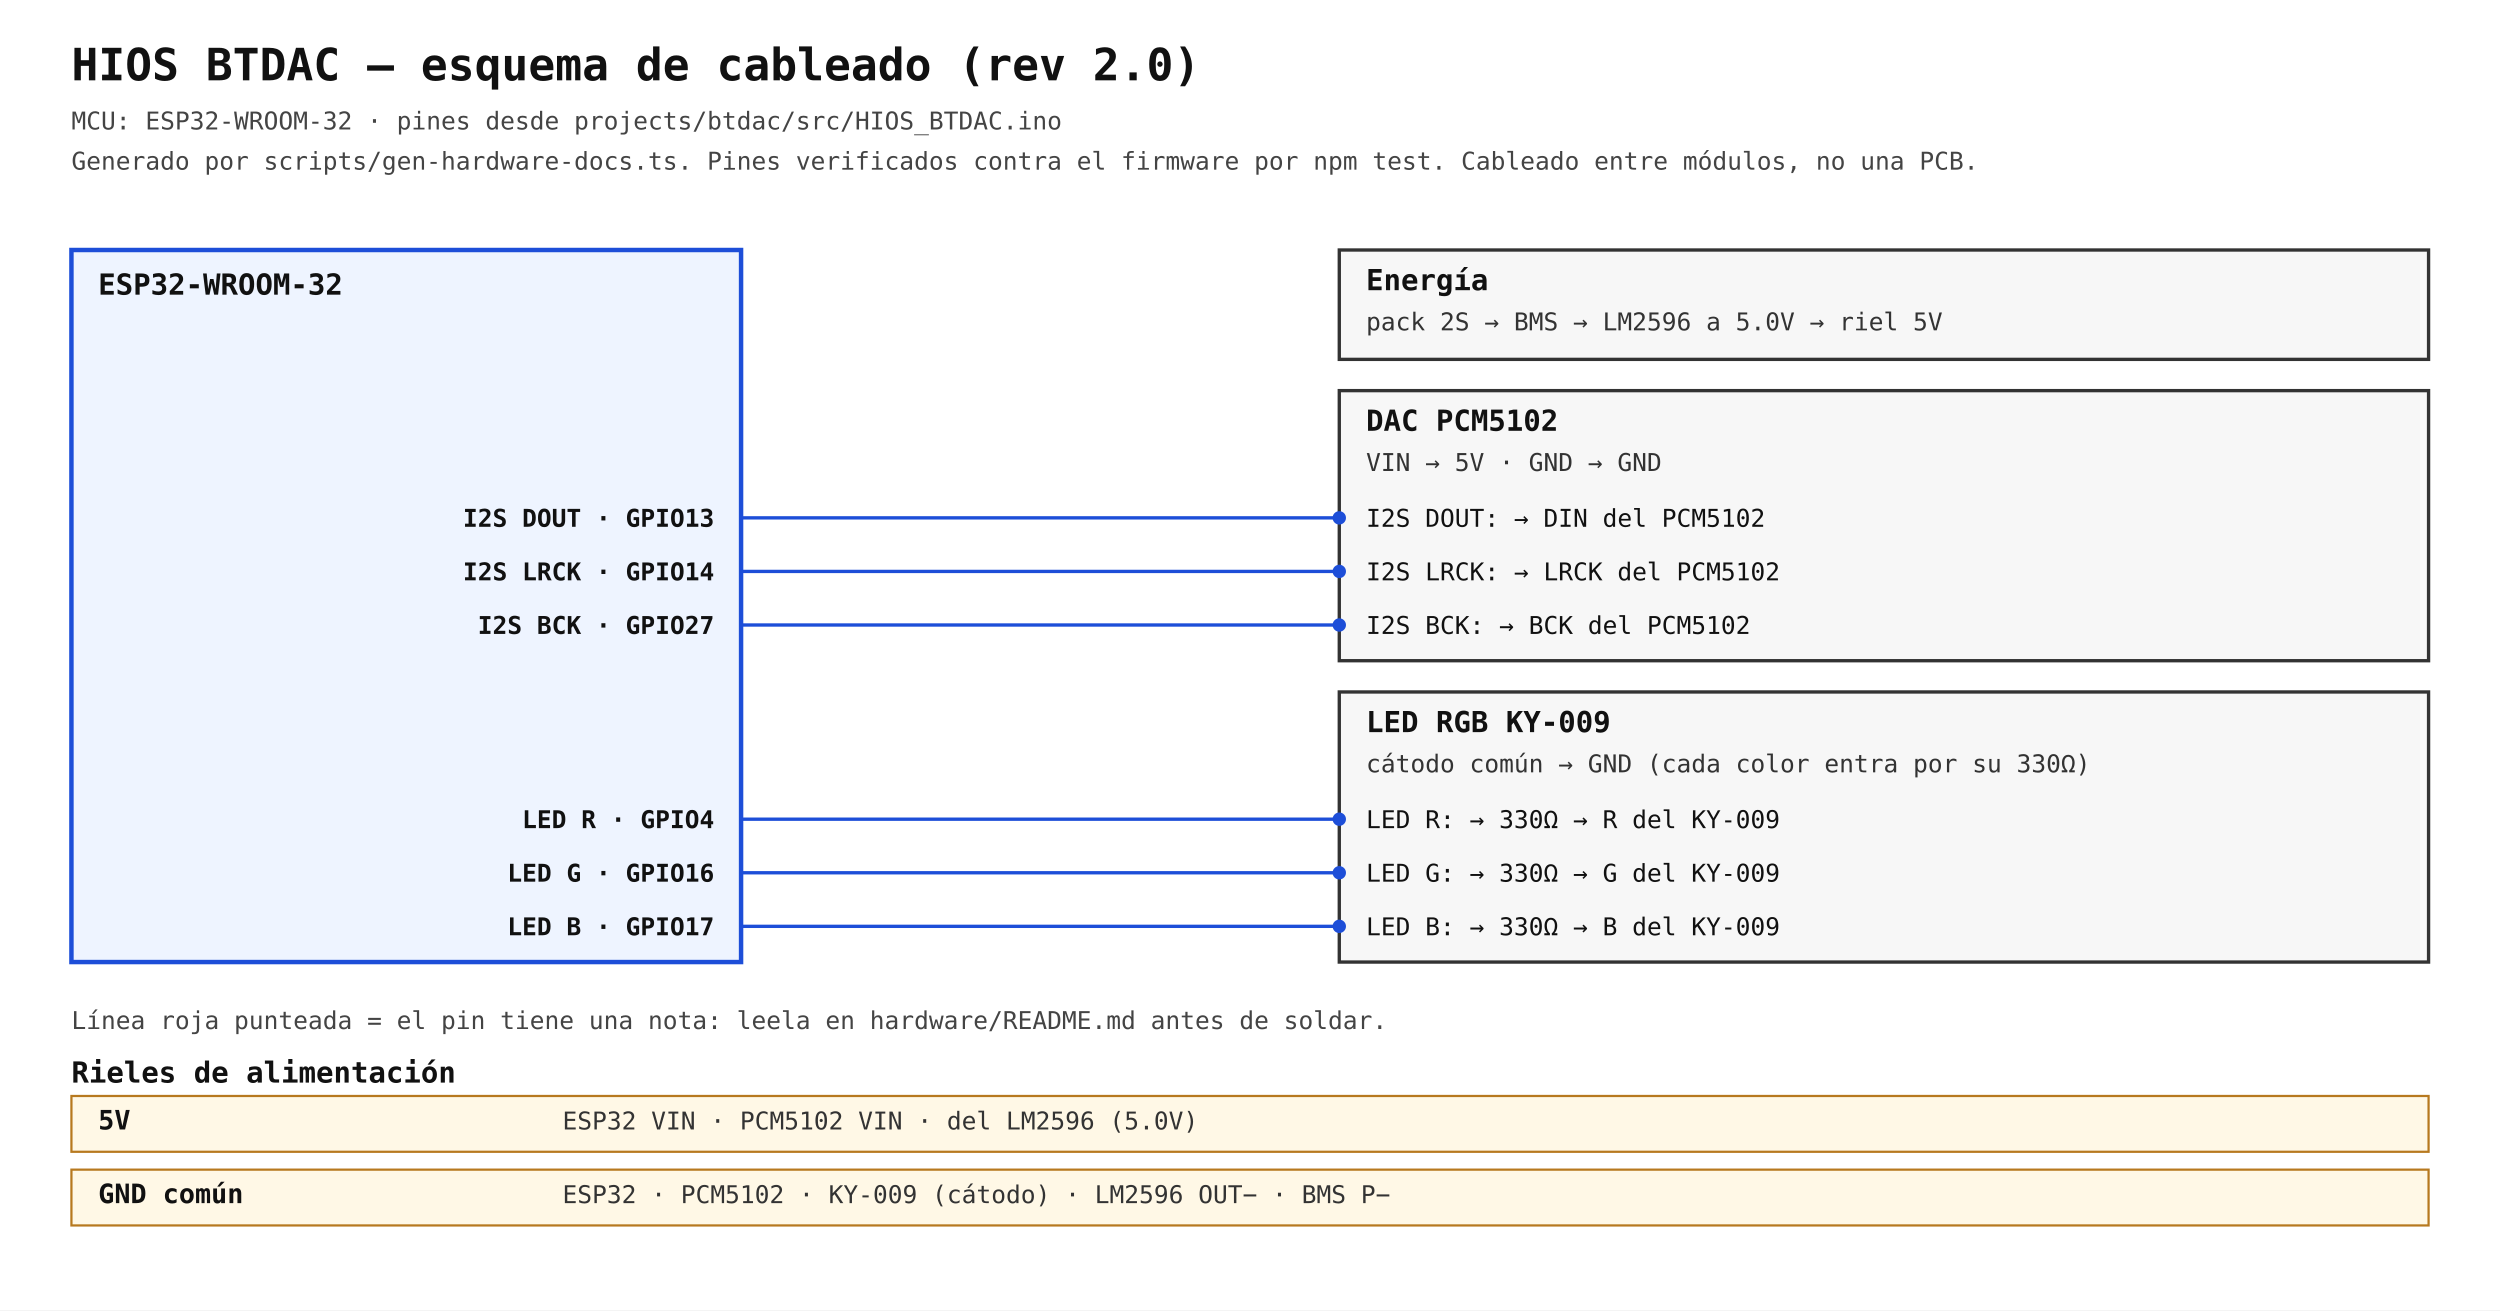
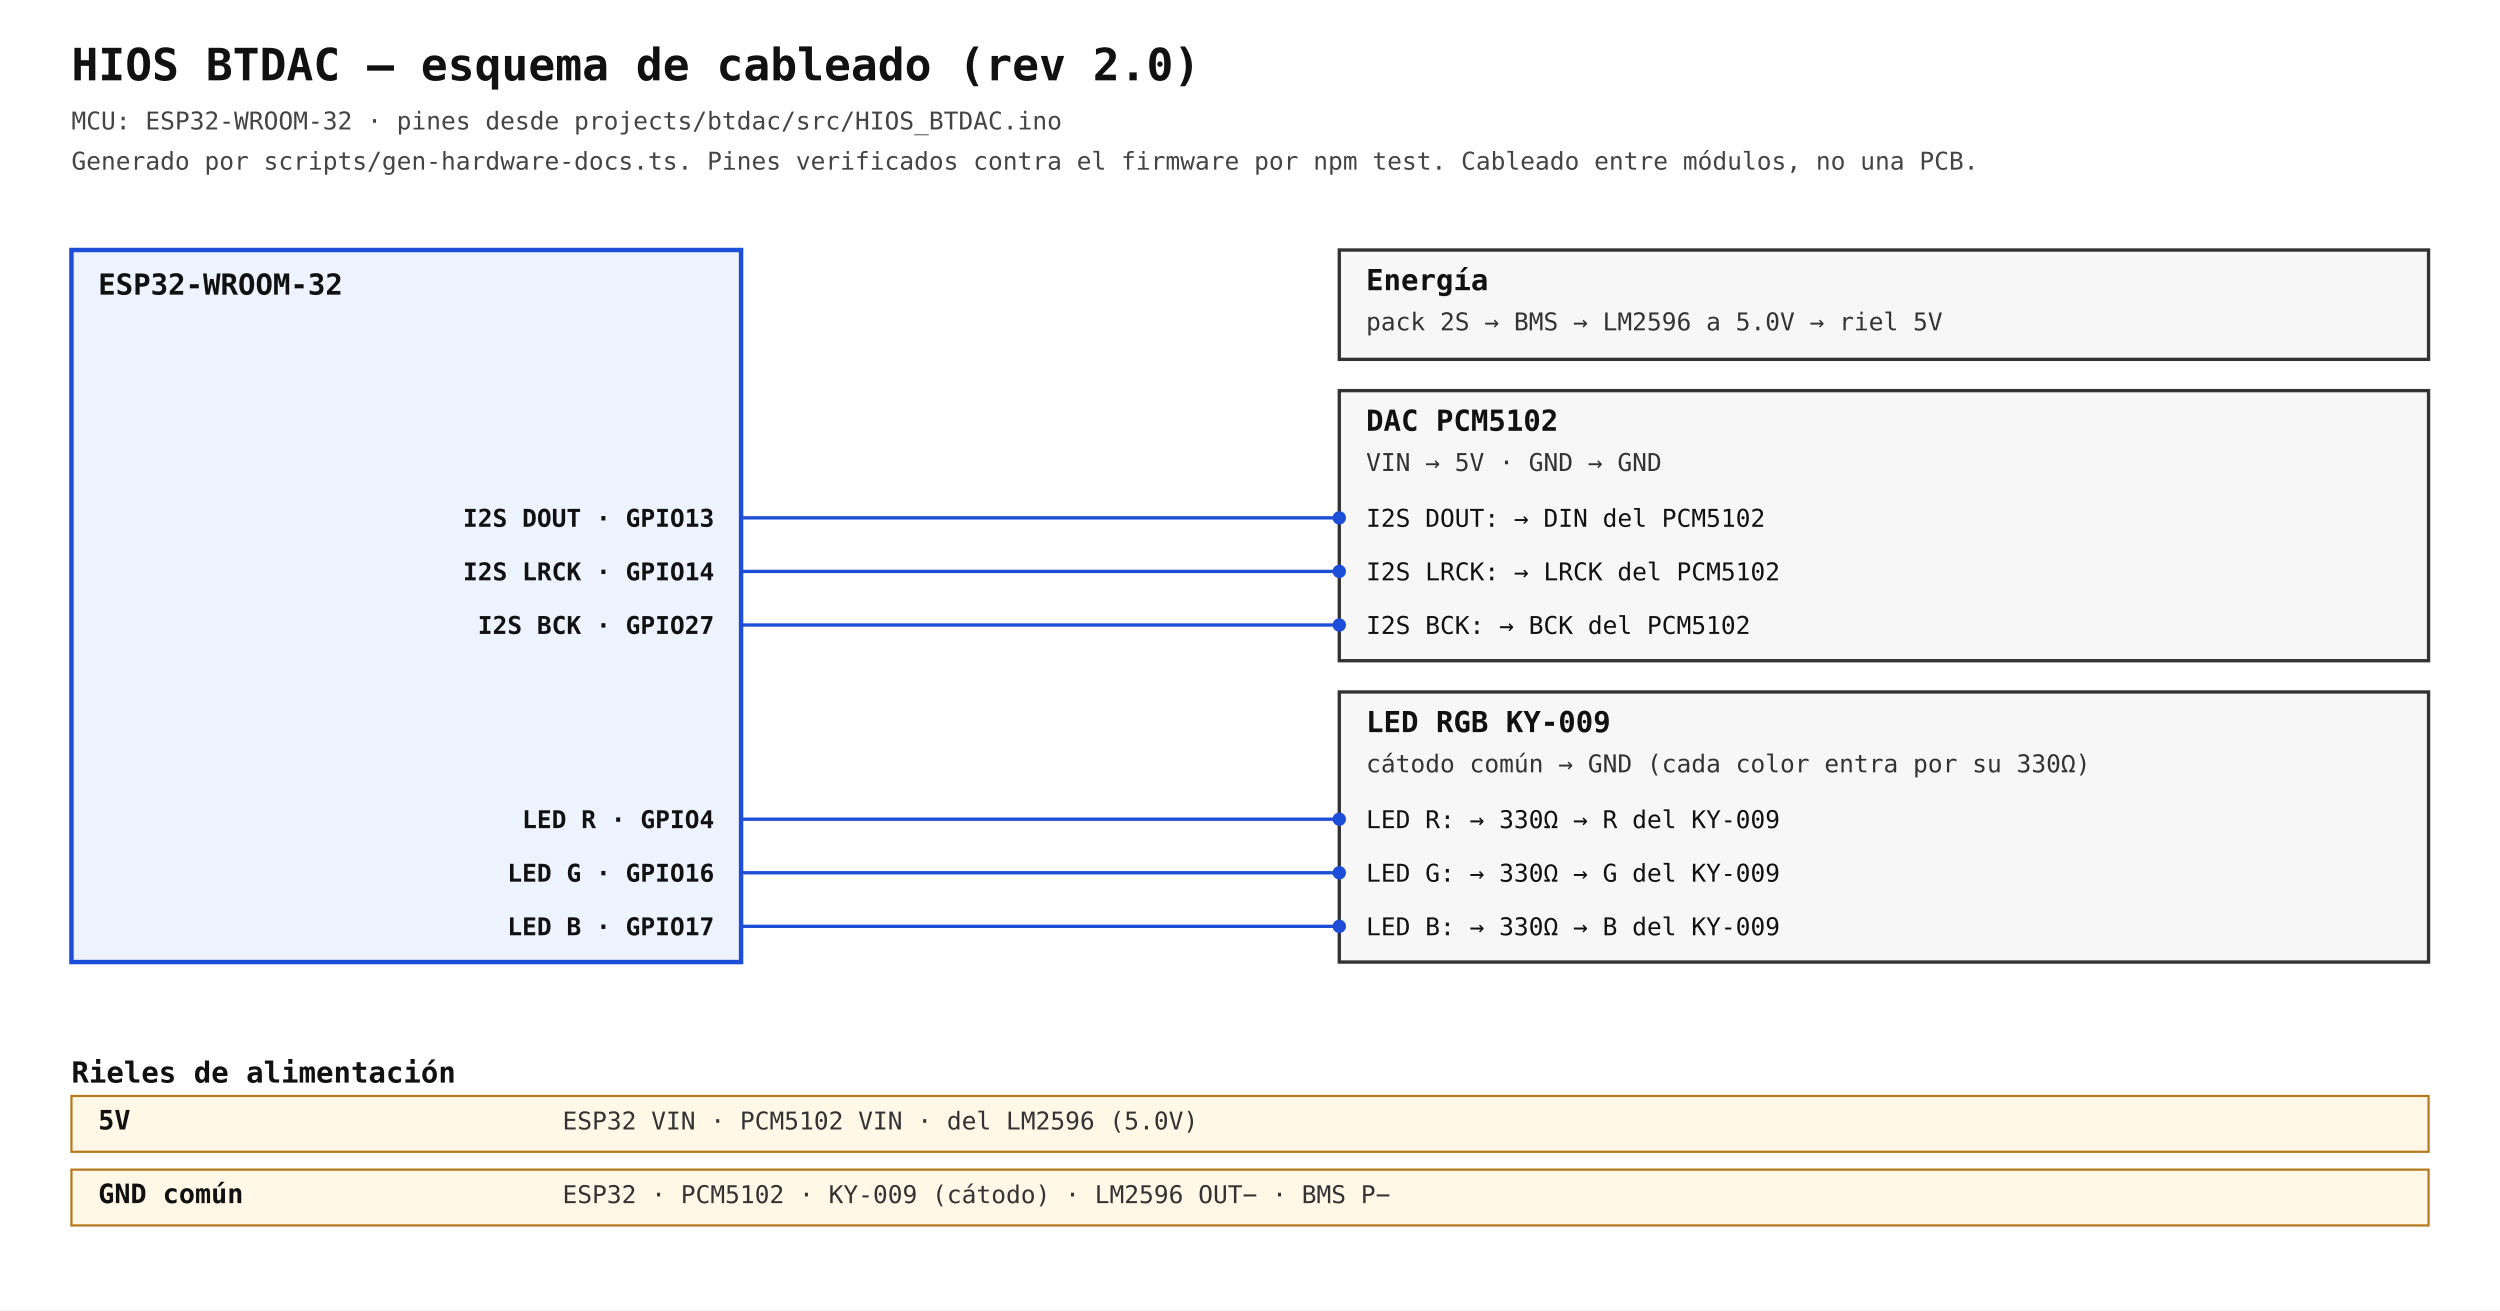
<svg xmlns="http://www.w3.org/2000/svg" width="1120" height="587" viewBox="0 0 1120 587">
  <style>
text{font-family:ui-monospace,Menlo,Consolas,monospace;fill:#111}
.title{font-size:20px;font-weight:700}.meta{font-size:11px;fill:#444}
.warn{font-size:12px;fill:#b00020;font-weight:700}
.modname{font-size:13px;font-weight:700}.power{font-size:11px;fill:#333}
.pin{font-size:11px}.gpio{font-size:11px;text-anchor:end;font-weight:700}
.mcu{fill:#eef4ff;stroke:#1d4ed8;stroke-width:2}.mod{fill:#f7f7f7;stroke:#333;stroke-width:1.5}
.rail{fill:#fff8e6;stroke:#b7791f}.railname{font-size:12px;font-weight:700}
.wire{stroke:#1d4ed8;stroke-width:1.5;fill:none}.flag{stroke:#b00020;stroke-dasharray:5 3}.dot{fill:#1d4ed8}
</style>
  <rect width="1120" height="587" fill="#ffffff" />
  <text x="32" y="36" class="title">HIOS BTDAC — esquema de cableado (rev 2.0)</text>
  <text x="32" y="58" class="meta">MCU: ESP32-WROOM-32 · pines desde projects/btdac/src/HIOS_BTDAC.ino</text>
  <text x="32" y="76" class="meta">Generado por scripts/gen-hardware-docs.ts. Pines verificados contra el firmware por npm test. Cableado entre módulos, no una PCB.</text>
  <rect x="600" y="112" width="488" height="49" class="mod" />
  <text x="612" y="130" class="modname">Energía</text>
  <text x="612" y="148" class="power">pack 2S → BMS → LM2596 a 5.0V → riel 5V</text>
  <rect x="600" y="175" width="488" height="121" class="mod" />
  <text x="612" y="193" class="modname">DAC PCM5102</text>
  <text x="612" y="211" class="power">VIN → 5V · GND → GND</text>
  <circle cx="600" cy="232" r="3" class="dot" />
  <text x="612" y="236" class="pin">I2S DOUT: → DIN del PCM5102</text>
  <circle cx="600" cy="256" r="3" class="dot" />
  <text x="612" y="260" class="pin">I2S LRCK: → LRCK del PCM5102</text>
  <circle cx="600" cy="280" r="3" class="dot" />
  <text x="612" y="284" class="pin">I2S BCK: → BCK del PCM5102</text>
  <rect x="600" y="310" width="488" height="121" class="mod" />
  <text x="612" y="328" class="modname">LED RGB KY-009</text>
  <text x="612" y="346" class="power">cátodo común → GND (cada color entra por su 330Ω)</text>
  <circle cx="600" cy="367" r="3" class="dot" />
  <text x="612" y="371" class="pin">LED R: → 330Ω → R del KY-009</text>
  <circle cx="600" cy="391" r="3" class="dot" />
  <text x="612" y="395" class="pin">LED G: → 330Ω → G del KY-009</text>
  <circle cx="600" cy="415" r="3" class="dot" />
  <text x="612" y="419" class="pin">LED B: → 330Ω → B del KY-009</text>
  <rect x="32" y="112" width="300" height="319" class="mcu" />
  <text x="44" y="132" class="modname">ESP32-WROOM-32</text>
  <text x="320" y="236" class="gpio">I2S DOUT · GPIO13</text>
  <path d="M332 232 H600" class="wire" />
  <text x="320" y="260" class="gpio">I2S LRCK · GPIO14</text>
  <path d="M332 256 H600" class="wire" />
  <text x="320" y="284" class="gpio">I2S BCK · GPIO27</text>
  <path d="M332 280 H600" class="wire" />
  <text x="320" y="371" class="gpio">LED R · GPIO4</text>
  <path d="M332 367 H600" class="wire" />
  <text x="320" y="395" class="gpio">LED G · GPIO16</text>
  <path d="M332 391 H600" class="wire" />
  <text x="320" y="419" class="gpio">LED B · GPIO17</text>
  <path d="M332 415 H600" class="wire" />
-   <text x="32" y="461" class="meta">Línea roja punteada = el pin tiene una nota: leela en hardware/README.md antes de soldar.</text>
  <text x="32" y="485" class="modname">Rieles de alimentación</text>
  <rect x="32" y="491" width="1056" height="25" class="rail" />
  <text x="44" y="506" class="railname">5V</text>
  <text x="252" y="506" class="power">ESP32 VIN · PCM5102 VIN · del LM2596 (5.0V)</text>
  <rect x="32" y="524" width="1056" height="25" class="rail" />
  <text x="44" y="539" class="railname">GND común</text>
  <text x="252" y="539" class="power">ESP32 · PCM5102 · KY-009 (cátodo) · LM2596 OUT− · BMS P−</text>
</svg>
